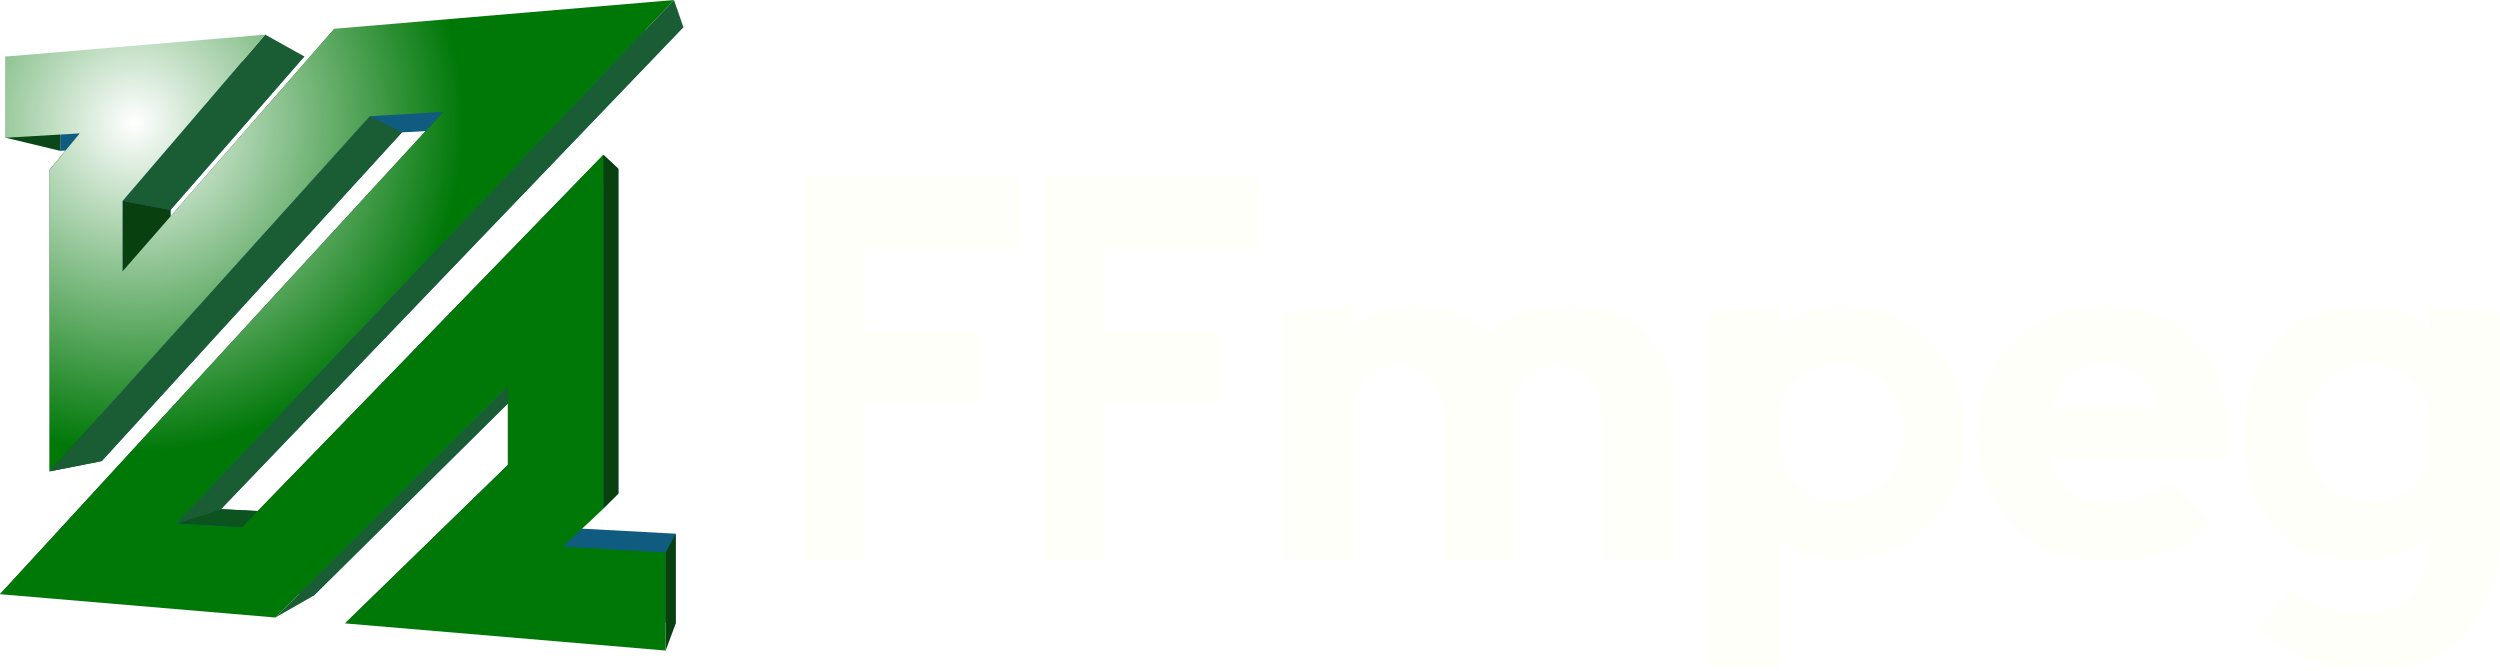
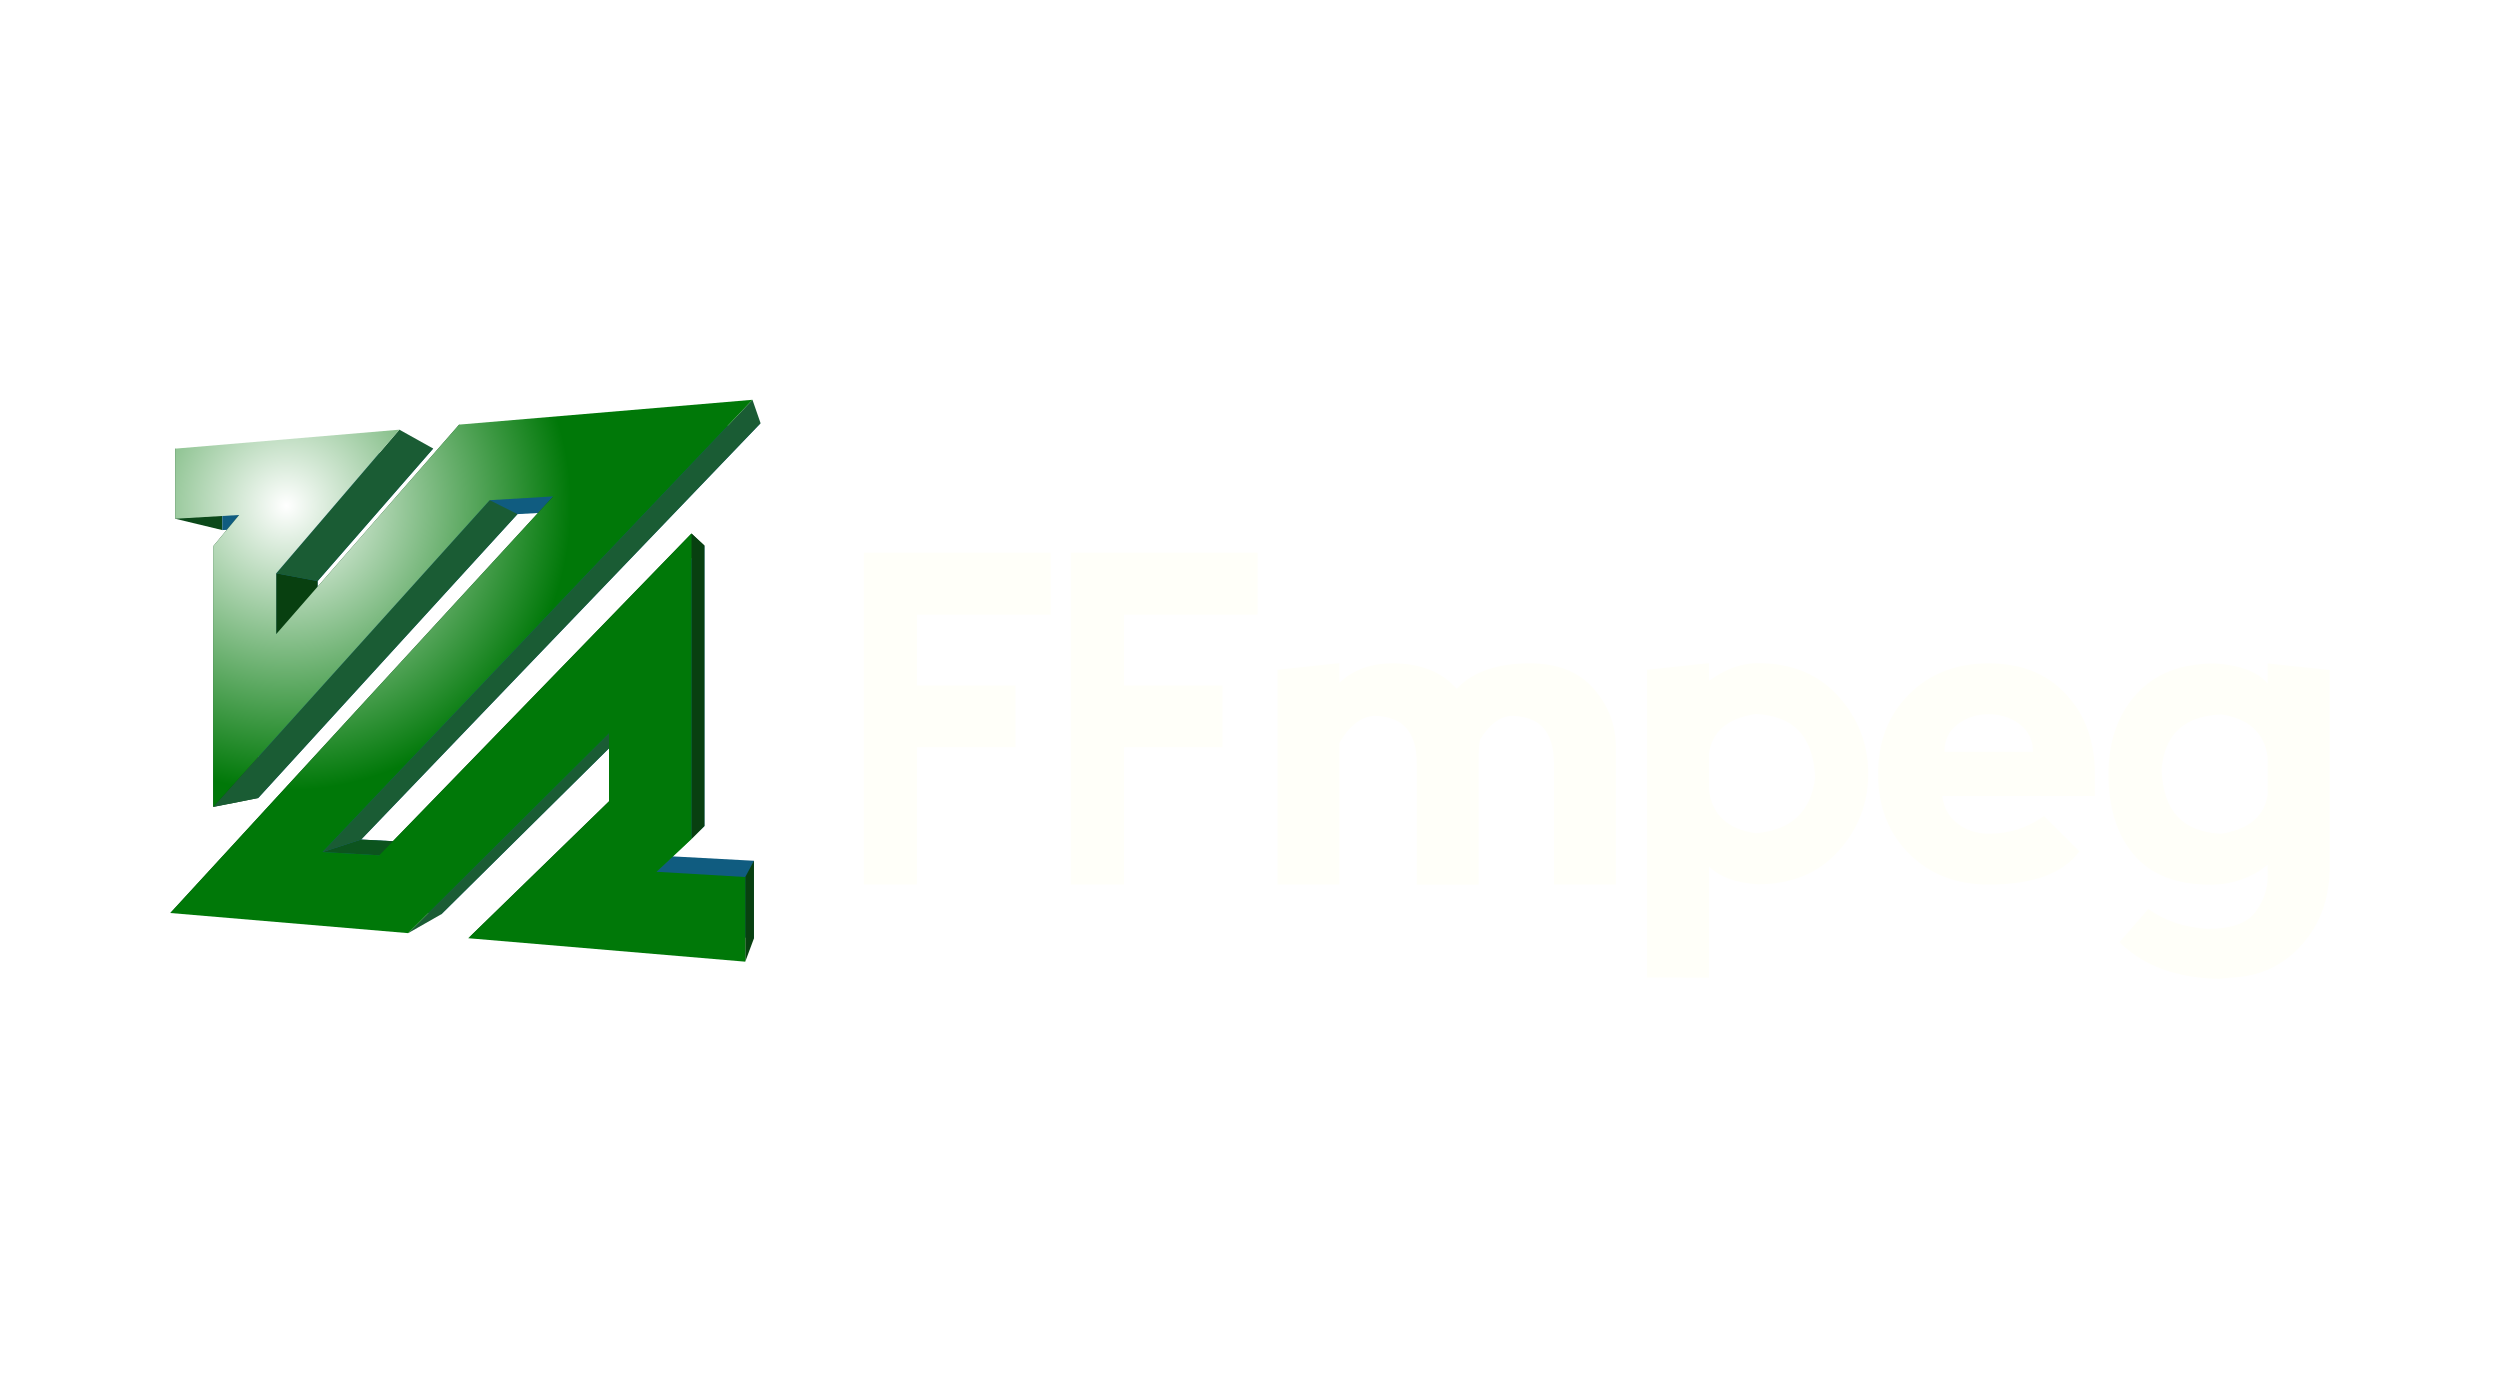
- <svg xmlns="http://www.w3.org/2000/svg" height="60.19" viewBox="0,0,224.443,60.187" width="224.44" version="1.1" id="svg2199">
-   <defs id="defs2203" />
-   <radialGradient id="a" cx="-122.39" cy="442.72" gradientTransform="matrix(1 0 0 -1 134.45 453.73)" gradientUnits="userSpaceOnUse" r="29.58">
-     <stop offset="0" stop-color="#fff" id="stop2142" />
-     <stop offset="1" stop-color="#007808" id="stop2144" />
-   </radialGradient>
-   <path d="m.511 12.364v-7.286l4.891 1.685v6.778z" fill="#0b4819" id="path2147" />
-   <path d="m4.455 42.317v-27.091l4.675.989v25.178z" fill="#0b4819" id="path2149" />
-   <path d="m27.321 5.066-12.015 13.78v5.864l17.82-20.093 28.225-2.185-41.517 43.274 5.527.291 30.155-30.843v29.151l-3.35 3.149 8.496.459v8.068l-26.65-2.064 13.585-13.179v-6.495l-19.422 19.222-23.256-1.798 37.303-40.117-6.139.332-26.953 29.511v-25.178l2.553-3.014-6.281.34v-6.778z" fill="#105c80" id="path2151" />
-   <path d="m4.455 15.226 2.704-3.255 4.524 1.23-2.553 3.014z" fill="#0b4819" id="path2153" />
-   <path d="m11.004 18.039 4.302.807v5.864l-4.302-.352z" fill="#084010" id="path2155" />
-   <path d="m15.82 47.006 4.014-1.3 5.527.291-3.647 1.349z" fill="#0c541e" id="path2157" />
-   <path d="m23.808 3.106 3.513 1.96-12.015 13.78-4.302-.807z" fill="#1a5c34" id="path2159" />
-   <path d="m11.004 24.358 19.018-21.778 3.104 2.037-17.82 20.093z" fill="#0b4819" id="path2161" />
-   <path d="m33.195 10.432 2.888 1.45-26.953 29.511-4.675.924z" fill="#1a5c34" id="path2163" />
-   <path d="m0 53.344 39.798-43.302 2.424 1.508-37.303 40.117z" fill="#0b4819" id="path2165" />
-   <path d="m45.597 34.677 2-.434-19.422 19.222-3.454 1.972z" fill="#1a5c34" id="path2167" />
-   <path d="m45.597 41.737v-7.06l2-.434v6.495z" fill="#0b4819" id="path2169" />
-   <path d="m30.973 55.965 14.624-14.228 2-.999-13.585 13.179z" fill="#0b4819" id="path2171" />
-   <path d="m54.168 45.648-3.63 3.411 1.628-1.605 3.35-3.149z" fill="#13802d" id="path2173" />
-   <path d="m21.714 47.346 32.454-33.446 1.348 1.254-30.155 30.843z" fill="#0b4819" id="path2175" />
-   <path d="m54.168 13.9 1.348 1.254v29.151l-1.348 1.343z" fill="#084010" id="path2177" />
-   <path d="m59.759 49.604.903-1.691v8.068l-.903 2.422z" fill="#084010" id="path2179" />
-   <path d="m60.507 0 .844 2.432-41.517 43.274-4.014 1.3z" fill="#1a5c34" id="path2181" />
-   <path d="m23.808 3.106-12.804 14.933v6.319l19.018-21.778 30.485-2.58-44.687 47.006 5.894.34 32.454-33.446v31.748l-3.63 3.411 9.221.545v8.799l-28.786-2.438 14.624-14.228v-7.06l-20.876 20.76-24.721-2.093 39.798-43.302-6.603.39-28.74 31.885v-27.091l2.704-3.255-6.648.393v-7.286z" fill="url(#a)" id="path2183" />
-   <g transform="matrix(2.61604,0,0,2.61604,70,-145)" id="g2197" style="fill:#fffff9;fill-opacity:1">
-     <path d="m 2.907,66.777 h 3.918 v 2.452 H 2.907 v 5.458 h -2.11 v 0.001 -13.184 h 7.421 v 2.461 H 2.907 Z" id="path2185" style="fill:#fffff9;fill-opacity:1" />
-     <path d="m 11.13,66.777 h 3.919 v 2.452 H 11.13 v 5.458 H 9.021 v 0.001 -13.184 h 7.421 v 2.461 H 11.13 Z" id="path2187" style="fill:#fffff9;fill-opacity:1" />
-     <path d="m 19.69,69.063 v 5.625 H 17.229 V 66.154 L 19.69,65.89 v 0.782 c 0.551,-0.517 1.254,-0.773 2.109,-0.773 1.113,0 1.963,0.337 2.549,1.011 0.645,-0.674 1.611,-1.011 2.9,-1.011 1.113,0 1.963,0.337 2.549,1.011 0.586,0.675 0.879,1.45 0.879,2.329 v 5.449 h -2.461 v -4.834 c 0,-0.586 -0.132,-1.04 -0.396,-1.362 -0.264,-0.321 -0.691,-0.491 -1.283,-0.51 -0.486,0.035 -0.908,0.357 -1.266,0.967 -0.029,0.183 -0.044,0.366 -0.044,0.555 v 5.186 h -2.461 v -4.834 c 0,-0.586 -0.132,-1.04 -0.396,-1.362 -0.264,-0.321 -0.689,-0.492 -1.281,-0.511 -0.539,0.034 -1.005,0.394 -1.398,1.08 z" id="path2189" style="fill:#fffff9;fill-opacity:1" />
-     <path d="M 31.913,78.379 V 66.154 l 2.461,-0.264 v 0.703 c 0.656,-0.47 1.301,-0.703 1.934,-0.703 1.348,0 2.417,0.438 3.208,1.317 0.791,0.88 1.187,1.904 1.187,3.076 0,1.172 -0.396,2.197 -1.187,3.076 -0.791,0.879 -1.86,1.318 -3.208,1.318 -0.879,-0.06 -1.523,-0.296 -1.934,-0.712 v 4.421 z m 2.461,-8.885 v 1.425 c 0.117,0.983 0.732,1.562 1.846,1.73 1.406,-0.111 2.197,-0.841 2.373,-2.188 -0.059,-1.642 -0.85,-2.49 -2.373,-2.55 -1.114,0.176 -1.729,0.704 -1.846,1.583 z" id="path2191" style="fill:#fffff9;fill-opacity:1" />
-     <path d="m 41.094,70.293 c 0,-1.289 0.41,-2.345 1.23,-3.164 0.82,-0.82 1.875,-1.23 3.164,-1.23 1.289,0 2.314,0.41 3.076,1.23 0.762,0.819 1.143,1.875 1.143,3.164 v 0.879 h -6.064 c 0.059,0.469 0.264,0.835 0.615,1.099 0.351,0.264 0.762,0.396 1.23,0.396 0.82,0 1.553,-0.233 2.197,-0.702 l 1.406,1.405 c -0.645,0.879 -1.846,1.318 -3.604,1.318 -1.289,0 -2.344,-0.41 -3.164,-1.23 -0.82,-0.82 -1.229,-1.875 -1.229,-3.165 z m 5.625,-1.977 c -0.352,-0.264 -0.762,-0.396 -1.23,-0.396 -0.468,0 -0.879,0.132 -1.23,0.396 -0.351,0.264 -0.527,0.63 -0.527,1.099 h 3.516 C 47.246,68.946 47.07,68.58 46.719,68.316 Z" id="path2193" style="fill:#fffff9;fill-opacity:1" />
-     <path d="m 59.037,66.163 v 7.822 c 0,1.23 -0.366,2.259 -1.099,3.085 -0.733,0.826 -1.655,1.263 -2.769,1.311 l -0.527,0.053 c -1.699,-0.035 -3.018,-0.521 -3.955,-1.459 l 1.143,-1.318 c 0.645,0.47 1.427,0.732 2.347,0.791 0.938,0 1.572,-0.22 1.902,-0.659 0.332,-0.438 0.497,-0.923 0.497,-1.449 v -0.439 c -0.656,0.527 -1.418,0.791 -2.285,0.791 -1.348,0 -2.358,-0.396 -3.032,-1.187 -0.674,-0.791 -1.011,-1.86 -1.011,-3.208 0,-1.289 0.366,-2.345 1.099,-3.164 0.733,-0.82 1.772,-1.23 3.12,-1.23 0.996,0.06 1.699,0.325 2.109,0.8 v -0.8 z m -2.461,4.921 V 69.66 c -0.117,-0.983 -0.732,-1.562 -1.846,-1.73 -1.465,0.053 -2.256,0.782 -2.373,2.188 0.059,1.642 0.85,2.49 2.373,2.55 1.114,-0.177 1.729,-0.705 1.846,-1.584 z" id="path2195" style="fill:#fffff9;fill-opacity:1" />
+ <svg xmlns="http://www.w3.org/2000/svg" width="425.838" height="234.831" viewBox="0 0 515 284" version="1.1" id="svg921">
+   <defs id="defs925">
+     <defs id="defs915">
+       <linearGradient id="grad" gradientUnits="userSpaceOnUse" x1="160" y1="290" x2="341" y2="290" gradientTransform="translate(-25,-15)">
+         <stop offset="0" stop-color="rgb(86,86,86)" stop-opacity="0.188" id="stop910" />
+         <stop offset="1" stop-color="rgb(86,86,86)" id="stop912" />
+       </linearGradient>
+     </defs>
+     <radialGradient id="a" cx="-122.39" cy="442.72" gradientTransform="matrix(1.209364,0,0,-1.209364,239.6546,619.9806)" gradientUnits="userSpaceOnUse" r="29.58">
+       <stop offset="0" stop-color="#fff" id="stop2142" />
+       <stop offset="1" stop-color="#007808" id="stop2144" />
+     </radialGradient>
+   </defs>
+   <g id="g2198" transform="matrix(1.638824,0,0,1.638824,-91.19642,-34.41886)">
+     <path d="m 77.674,86.209 v -8.811 l 5.915,2.038 v 8.197 z" fill="#0b4819" id="path2147" style="stroke-width:1.209" />
+     <path d="M 82.443,122.433 V 89.67 l 5.654,1.196 v 30.449 z" fill="#0b4819" id="path2149" style="stroke-width:1.209" />
+     <path d="M 110.097,77.383 95.566,94.048 v 7.092 l 21.551,-24.3 34.134,-2.642 -50.209,52.334 6.684,0.352 36.468,-37.3 v 35.254 l -4.051,3.808 10.275,0.555 v 9.757 l -32.23,-2.496 16.429,-15.938 v -7.855 l -23.488,23.246 -28.125,-2.174 45.113,-48.516 -7.424,0.402 -32.596,35.69 V 90.866 l 3.088,-3.645 -7.596,0.411 V 79.435 Z" fill="#105c80" id="path2151" style="stroke-width:1.209" />
+     <path d="m 82.443,89.67 3.27,-3.936 5.471,1.488 -3.088,3.645 z" fill="#0b4819" id="path2153" style="stroke-width:1.209" />
+     <path d="m 90.363,93.072 5.203,0.976 v 7.092 l -5.203,-0.426 z" fill="#084010" id="path2155" style="stroke-width:1.209" />
+     <path d="m 96.188,128.103 4.854,-1.572 6.684,0.352 -4.411,1.631 z" fill="#0c541e" id="path2157" style="stroke-width:1.209" />
+     <path d="m 105.848,75.012 4.248,2.37 -14.531,16.665 -5.203,-0.976 z" fill="#1a5c34" id="path2159" style="stroke-width:1.209" />
+     <path d="M 90.363,100.714 113.363,74.376 117.117,76.84 95.566,101.139 Z" fill="#0b4819" id="path2161" style="stroke-width:1.209" />
+     <path d="m 117.2,83.872 3.493,1.754 -32.596,35.69 -5.654,1.117 z" fill="#1a5c34" id="path2163" style="stroke-width:1.209" />
+     <path d="m 77.056,135.768 48.13,-52.368 2.932,1.824 -45.113,48.516 z" fill="#0b4819" id="path2165" style="stroke-width:1.209" />
+     <path d="m 132.199,113.193 2.419,-0.525 -23.488,23.246 -4.177,2.385 z" fill="#1a5c34" id="path2167" style="stroke-width:1.209" />
+     <path d="m 132.199,121.731 v -8.538 l 2.419,-0.525 v 7.855 z" fill="#0b4819" id="path2169" style="stroke-width:1.209" />
+     <path d="m 114.513,138.938 17.686,-17.207 2.419,-1.208 -16.429,15.938 z" fill="#0b4819" id="path2171" style="stroke-width:1.209" />
+     <path d="m 142.564,126.461 -4.39,4.125 1.969,-1.941 4.051,-3.808 z" fill="#13802d" id="path2173" style="stroke-width:1.209" />
+     <path d="m 103.316,128.515 39.249,-40.448 1.63,1.517 -36.468,37.3 z" fill="#0b4819" id="path2175" style="stroke-width:1.209" />
+     <path d="m 142.564,88.066 1.63,1.517 v 35.254 l -1.63,1.624 z" fill="#084010" id="path2177" style="stroke-width:1.209" />
+     <path d="m 149.326,131.245 1.092,-2.045 v 9.757 l -1.092,2.929 z" fill="#084010" id="path2179" style="stroke-width:1.209" />
+     <path d="m 150.231,71.256 1.021,2.941 -50.209,52.334 -4.854,1.572 z" fill="#1a5c34" id="path2181" style="stroke-width:1.209" />
+     <path d="m 105.848,75.012 -15.485,18.059 v 7.642 l 23,-26.338 36.867,-3.12 -54.043,56.847 7.128,0.411 39.249,-40.448 v 38.395 l -4.39,4.125 11.152,0.659 v 10.641 l -34.813,-2.948 17.686,-17.207 v -8.538 L 106.952,138.299 77.056,135.768 125.186,83.4 117.2,83.872 82.443,122.433 V 89.67 l 3.27,-3.936 -8.04,0.475 v -8.811 z" fill="url(#a)" id="path2183" style="fill:url(#a);stroke-width:1.209" />
+     <g transform="matrix(3.163744,0,0,3.163744,161.7111,-104.1018)" id="g2197" style="fill:#fffff9;fill-opacity:1">
+       <path d="m 2.907,66.777 h 3.918 v 2.452 H 2.907 v 5.458 h -2.11 v 0.001 -13.184 h 7.421 v 2.461 H 2.907 Z" id="path2185" style="fill:#fffff9;fill-opacity:1" />
+       <path d="m 11.13,66.777 h 3.919 v 2.452 H 11.13 v 5.458 H 9.021 v 0.001 -13.184 h 7.421 v 2.461 H 11.13 Z" id="path2187" style="fill:#fffff9;fill-opacity:1" />
+       <path d="m 19.69,69.063 v 5.625 H 17.229 V 66.154 L 19.69,65.89 v 0.782 c 0.551,-0.517 1.254,-0.773 2.109,-0.773 1.113,0 1.963,0.337 2.549,1.011 0.645,-0.674 1.611,-1.011 2.9,-1.011 1.113,0 1.963,0.337 2.549,1.011 0.586,0.675 0.879,1.45 0.879,2.329 v 5.449 h -2.461 v -4.834 c 0,-0.586 -0.132,-1.04 -0.396,-1.362 -0.264,-0.321 -0.691,-0.491 -1.283,-0.51 -0.486,0.035 -0.908,0.357 -1.266,0.967 -0.029,0.183 -0.044,0.366 -0.044,0.555 v 5.186 h -2.461 v -4.834 c 0,-0.586 -0.132,-1.04 -0.396,-1.362 -0.264,-0.321 -0.689,-0.492 -1.281,-0.511 -0.539,0.034 -1.005,0.394 -1.398,1.08 z" id="path2189" style="fill:#fffff9;fill-opacity:1" />
+       <path d="M 31.913,78.379 V 66.154 l 2.461,-0.264 v 0.703 c 0.656,-0.47 1.301,-0.703 1.934,-0.703 1.348,0 2.417,0.438 3.208,1.317 0.791,0.88 1.187,1.904 1.187,3.076 0,1.172 -0.396,2.197 -1.187,3.076 -0.791,0.879 -1.86,1.318 -3.208,1.318 -0.879,-0.06 -1.523,-0.296 -1.934,-0.712 v 4.421 z m 2.461,-8.885 v 1.425 c 0.117,0.983 0.732,1.562 1.846,1.73 1.406,-0.111 2.197,-0.841 2.373,-2.188 -0.059,-1.642 -0.85,-2.49 -2.373,-2.55 -1.114,0.176 -1.729,0.704 -1.846,1.583 z" id="path2191" style="fill:#fffff9;fill-opacity:1" />
+       <path d="m 41.094,70.293 c 0,-1.289 0.41,-2.345 1.23,-3.164 0.82,-0.82 1.875,-1.23 3.164,-1.23 1.289,0 2.314,0.41 3.076,1.23 0.762,0.819 1.143,1.875 1.143,3.164 v 0.879 h -6.064 c 0.059,0.469 0.264,0.835 0.615,1.099 0.351,0.264 0.762,0.396 1.23,0.396 0.82,0 1.553,-0.233 2.197,-0.702 l 1.406,1.405 c -0.645,0.879 -1.846,1.318 -3.604,1.318 -1.289,0 -2.344,-0.41 -3.164,-1.23 -0.82,-0.82 -1.229,-1.875 -1.229,-3.165 z m 5.625,-1.977 c -0.352,-0.264 -0.762,-0.396 -1.23,-0.396 -0.468,0 -0.879,0.132 -1.23,0.396 -0.351,0.264 -0.527,0.63 -0.527,1.099 h 3.516 C 47.246,68.946 47.07,68.58 46.719,68.316 Z" id="path2193" style="fill:#fffff9;fill-opacity:1" />
+       <path d="m 59.037,66.163 v 7.822 c 0,1.23 -0.366,2.259 -1.099,3.085 -0.733,0.826 -1.655,1.263 -2.769,1.311 l -0.527,0.053 c -1.699,-0.035 -3.018,-0.521 -3.955,-1.459 l 1.143,-1.318 c 0.645,0.47 1.427,0.732 2.347,0.791 0.938,0 1.572,-0.22 1.902,-0.659 0.332,-0.438 0.497,-0.923 0.497,-1.449 v -0.439 c -0.656,0.527 -1.418,0.791 -2.285,0.791 -1.348,0 -2.358,-0.396 -3.032,-1.187 -0.674,-0.791 -1.011,-1.86 -1.011,-3.208 0,-1.289 0.366,-2.345 1.099,-3.164 0.733,-0.82 1.772,-1.23 3.12,-1.23 0.996,0.06 1.699,0.325 2.109,0.8 v -0.8 z m -2.461,4.921 V 69.66 c -0.117,-0.983 -0.732,-1.562 -1.846,-1.73 -1.465,0.053 -2.256,0.782 -2.373,2.188 0.059,1.642 0.85,2.49 2.373,2.55 1.114,-0.177 1.729,-0.705 1.846,-1.584 z" id="path2195" style="fill:#fffff9;fill-opacity:1" />
+     </g>
  </g>
</svg>
